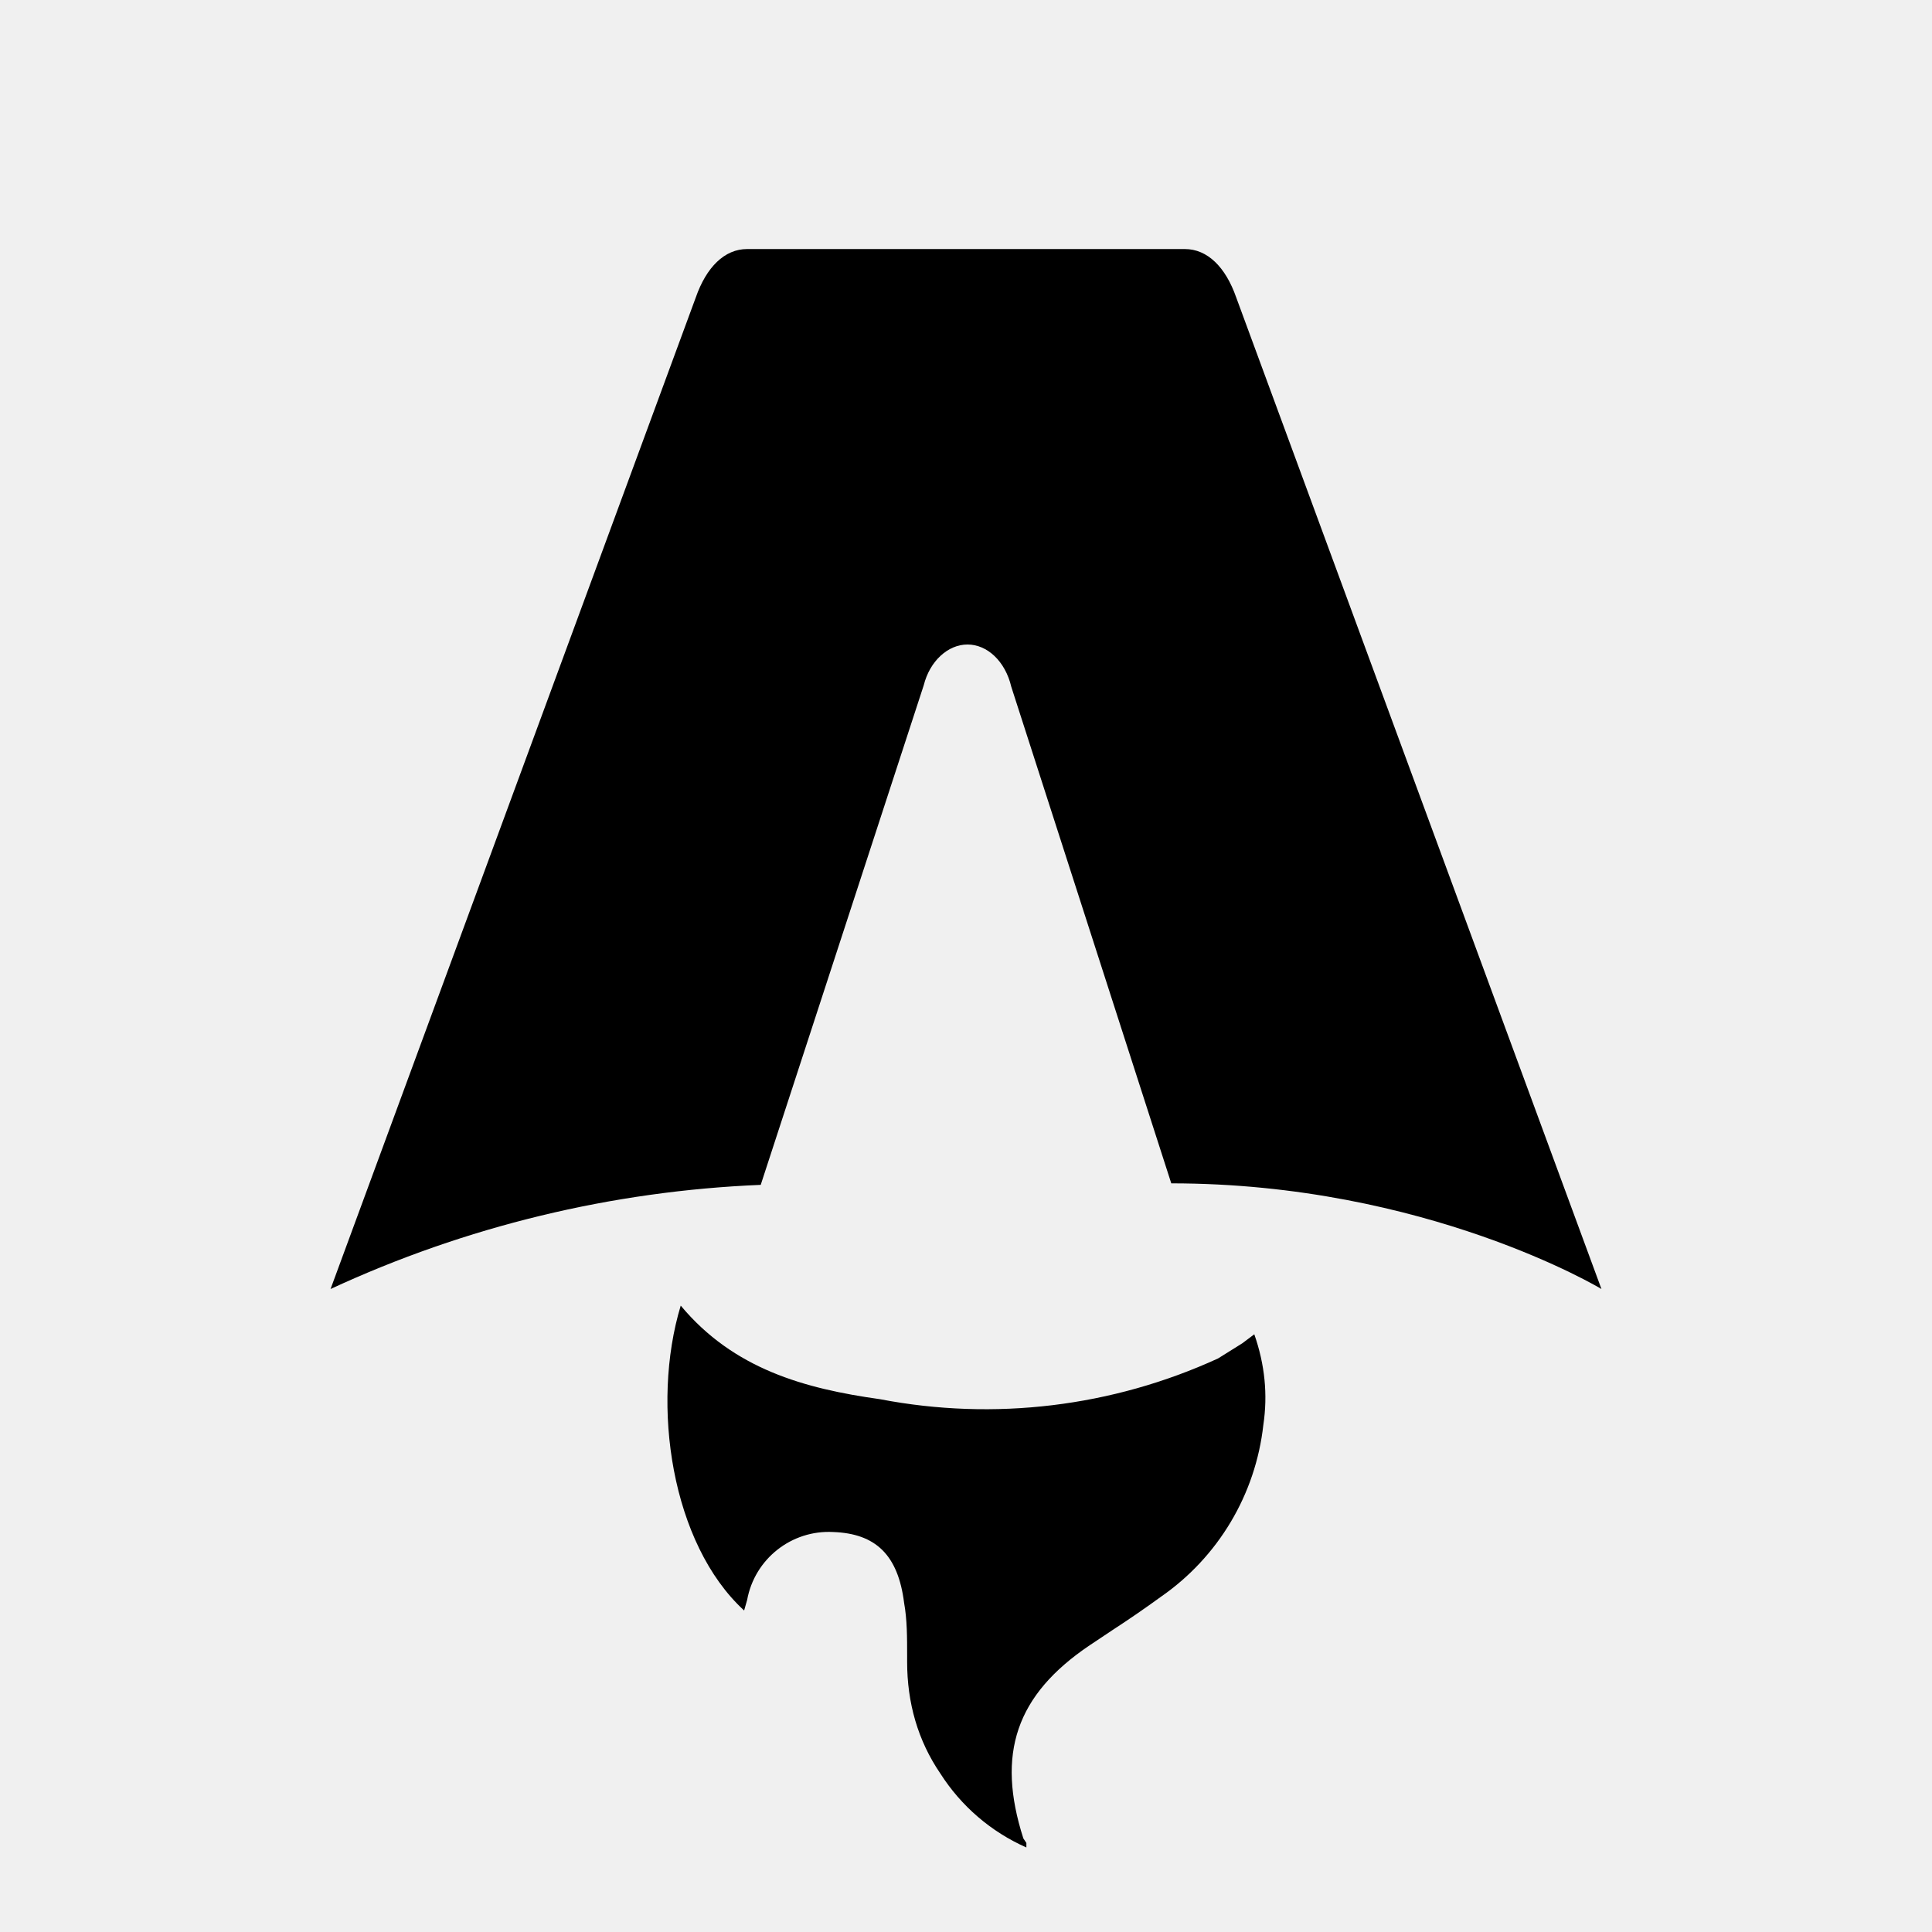
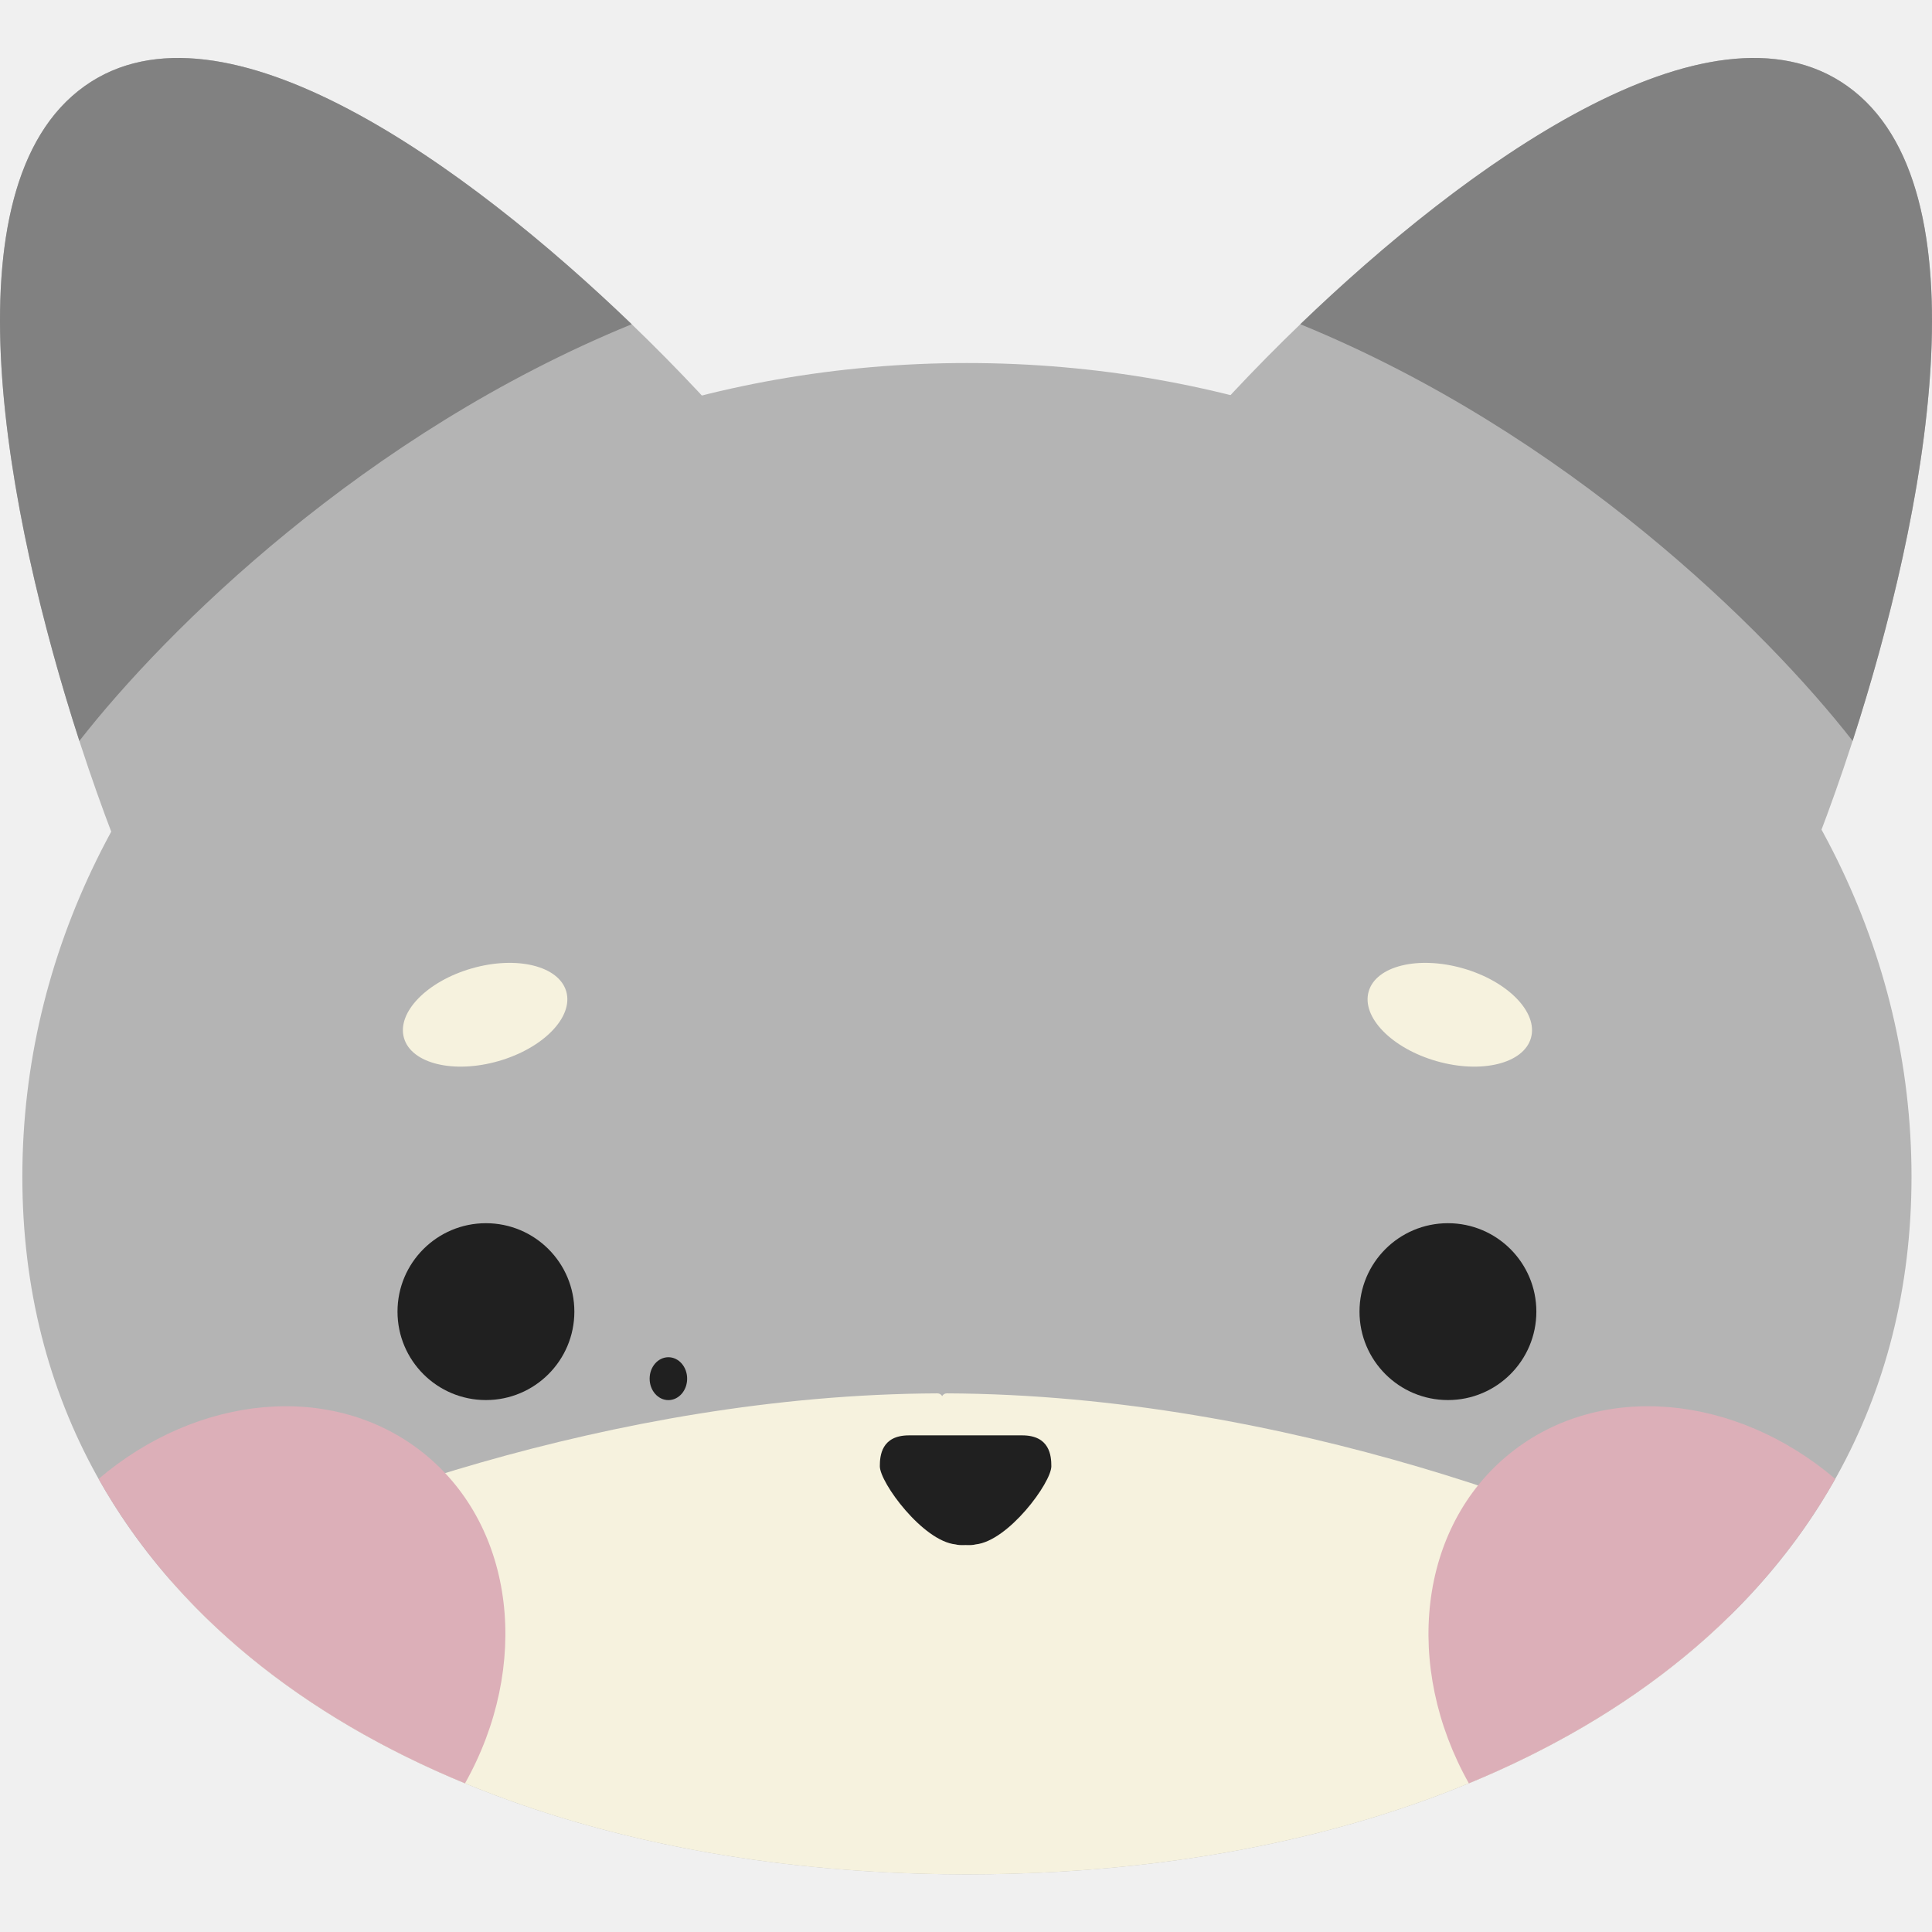
- <svg xmlns="http://www.w3.org/2000/svg" fill="none" viewBox="0 0 128 128">
-   <path d="M50.4 78.5a75.1 75.1 0 0 0-28.5 6.9l24.2-65.7c.7-2 1.9-3.2 3.4-3.2h29c1.5 0 2.7 1.2 3.4 3.2l24.2 65.7s-11.6-7-28.5-7L67 45.5c-.4-1.7-1.6-2.8-2.9-2.8-1.3 0-2.5 1.1-2.9 2.7L50.4 78.5Zm-1.1 28.2Zm-4.2-20.2c-2 6.6-.6 15.8 4.2 20.2a17.5 17.5 0 0 1 .2-.7 5.5 5.5 0 0 1 5.7-4.5c2.8.1 4.3 1.5 4.7 4.7.2 1.1.2 2.3.2 3.5v.4c0 2.7.7 5.2 2.2 7.4a13 13 0 0 0 5.7 4.9v-.3l-.2-.3c-1.8-5.6-.5-9.5 4.4-12.8l1.5-1a73 73 0 0 0 3.2-2.2 16 16 0 0 0 6.8-11.4c.3-2 .1-4-.6-6l-.8.6-1.6 1a37 37 0 0 1-22.4 2.7c-5-.7-9.7-2-13.2-6.2Z" />
-   <style>
-         path { fill: #000; }
-         @media (prefers-color-scheme: dark) {
-             path { fill: #FFF; }
-         }
-     </style>
+ <svg xmlns="http://www.w3.org/2000/svg" width="800" height="800" viewBox="0 0 800 800" fill="none">
+   <path d="M791.516 487.241C791.516 673.316 616.401 776.132 400.385 776.132C184.369 776.132 9.254 673.316 9.254 487.241C9.254 301.166 184.369 150.322 400.385 150.322C616.401 150.322 791.516 301.166 791.516 487.241Z" fill="#B4B4B4" />
+   <path d="M35.074 35.636C105.124 -14.234 241.823 108.214 301.416 175.671L50.05 354.629C15.871 269.078 -34.974 85.508 35.074 35.636Z" fill="#B4B4B4" />
+   <path d="M764.926 35.636C694.876 -14.234 558.177 108.214 498.584 175.671L749.951 354.629C784.129 269.078 834.974 85.508 764.926 35.636Z" fill="#B4B4B4" />
+   <path d="M392.066 576.965C532.656 577.521 664.961 630.673 714.954 657.908C715.664 658.295 716.064 659.018 716.064 659.827V669.3C644.894 739.112 530.003 776.133 400.385 776.133C262.102 776.133 140.579 733.998 71.027 654.86C124.853 626.903 252.664 577.501 388.176 576.965C389.013 576.962 389.742 577.424 390.122 578.107C390.501 577.424 391.23 576.962 392.066 576.965Z" fill="#F6F2DE" />
+   <path d="M40.832 612.386C81.861 577.418 137.932 571.689 175.385 601.717C213.645 632.394 219.705 690.148 192.547 738.443C125.618 710.837 72.332 668.423 40.832 612.386Z" fill="#DCAFB8" />
+   <path d="M759.938 612.386C718.909 577.418 662.838 571.689 625.386 601.717C587.125 632.394 581.065 690.149 608.224 738.444C675.152 710.838 728.438 668.423 759.938 612.386Z" fill="#DCAFB8" />
+   <ellipse cx="201.213" cy="543.119" rx="36.617" ry="36.617" fill="#202020" />
+   <ellipse cx="599.557" cy="543.119" rx="36.617" ry="36.617" fill="#202020" />
+   <path d="M423.261 594.352C434.733 594.352 435.337 602.877 435.337 607.14C435.337 613.908 417.546 638.135 403.952 639.51C403.047 639.779 401.732 639.84 399.83 639.77C397.928 639.84 396.613 639.779 395.707 639.51C382.113 638.133 364.323 613.908 364.323 607.14C364.323 602.877 364.927 594.352 376.399 594.352H423.261Z" fill="#202020" />
+   <ellipse cx="276.767" cy="570.877" rx="7.767" ry="8.877" fill="#202020" />
+   <ellipse cx="200.879" cy="420.185" rx="34.952" ry="19.973" transform="rotate(-16 200.879 420.185)" fill="#F6F2DE" />
+   <ellipse cx="34.952" cy="19.973" rx="34.952" ry="19.973" transform="matrix(-0.961262 -0.275637 -0.275637 0.961262 639.435 410.62)" fill="#F6F2DE" />
+   <path d="M35.075 35.637C92.233 -5.055 193.767 68.984 261.577 134.26C151 179.48 68.78 260.757 32.867 306.796C2.66 213.574 -23.726 77.501 35.075 35.637Z" fill="#818181" />
+   <path d="M764.925 35.636C707.768 -5.055 606.236 68.981 538.425 134.257C649.001 179.475 731.22 260.75 767.135 306.791C797.341 213.569 823.725 77.499 764.925 35.636Z" fill="#818181" />
</svg>
